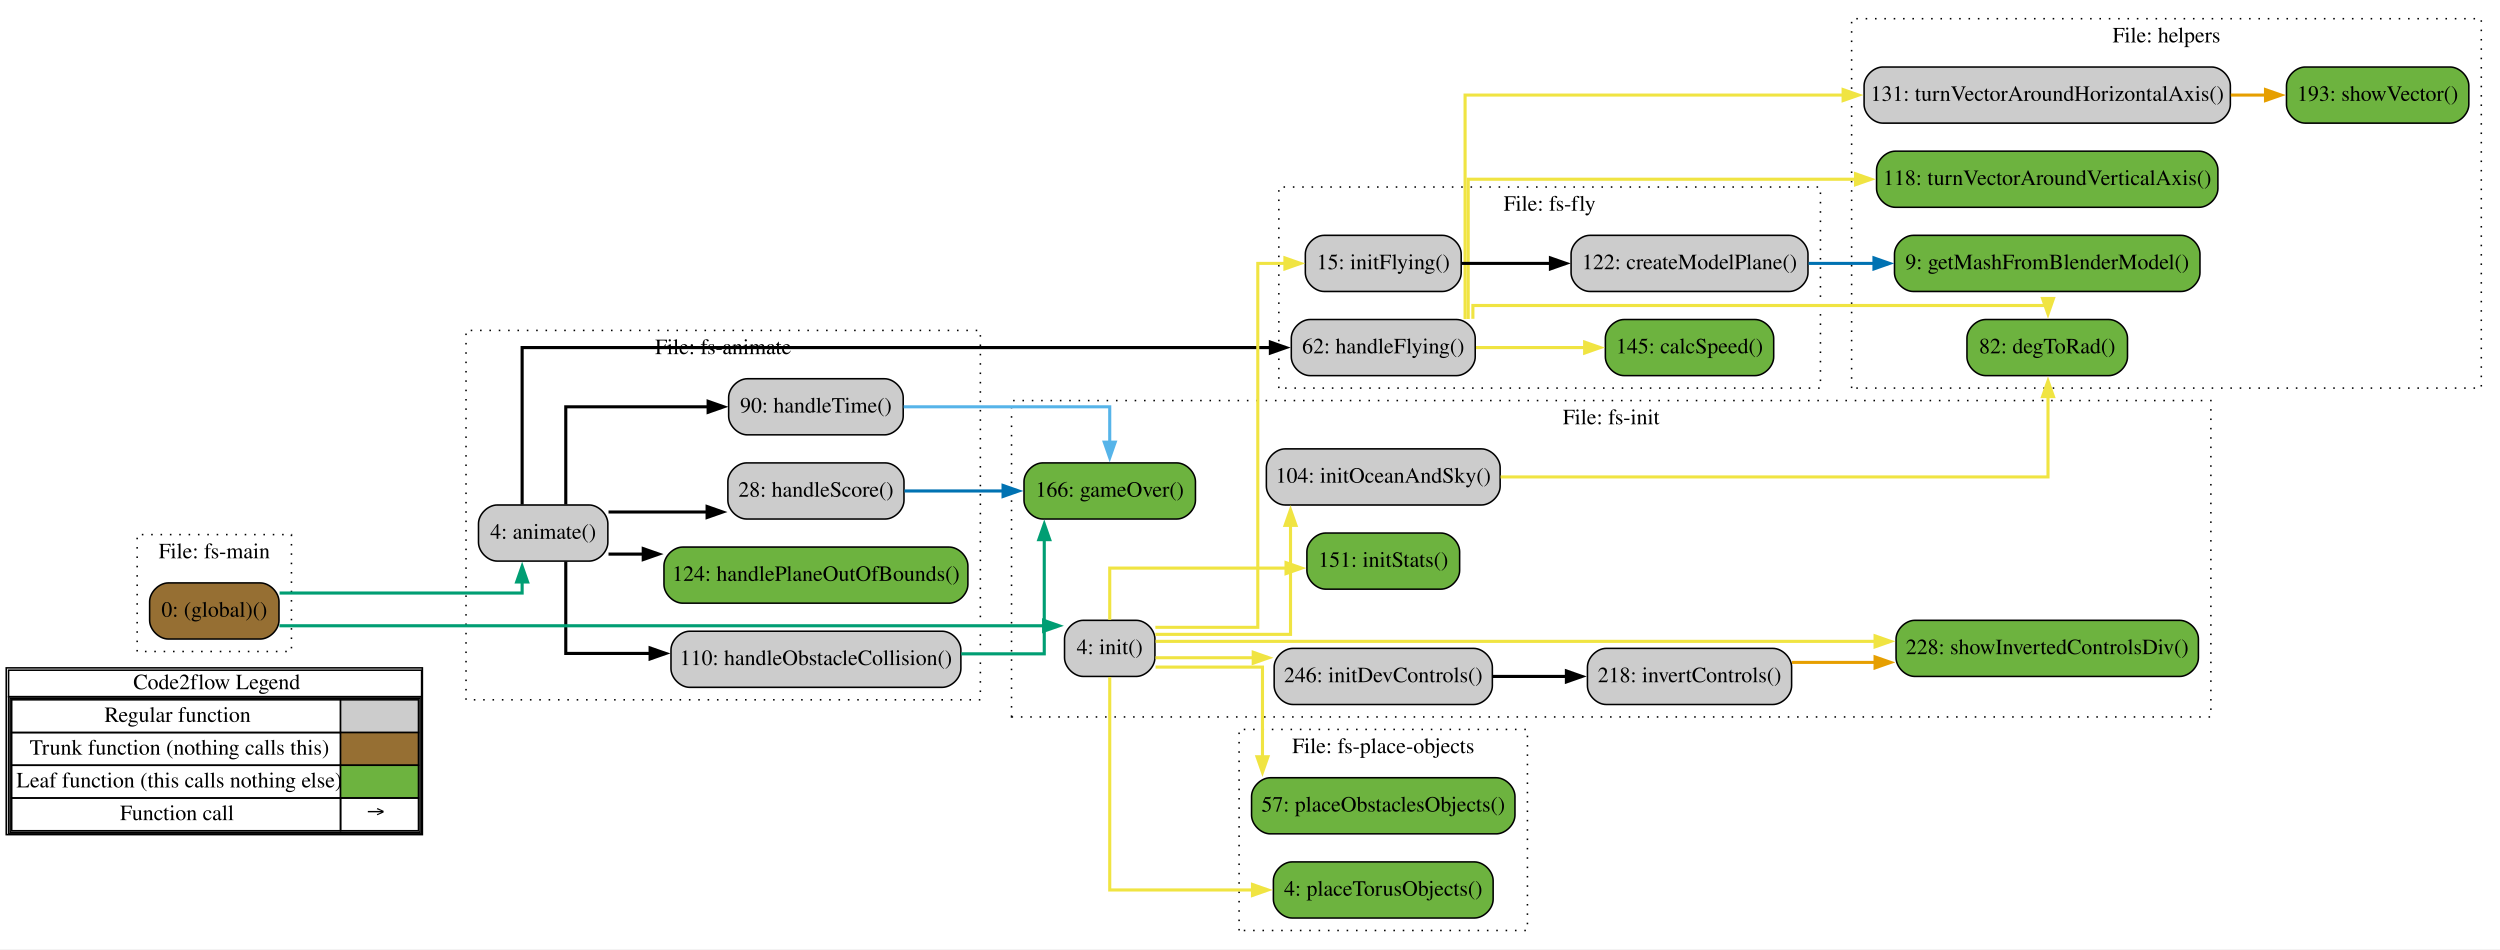
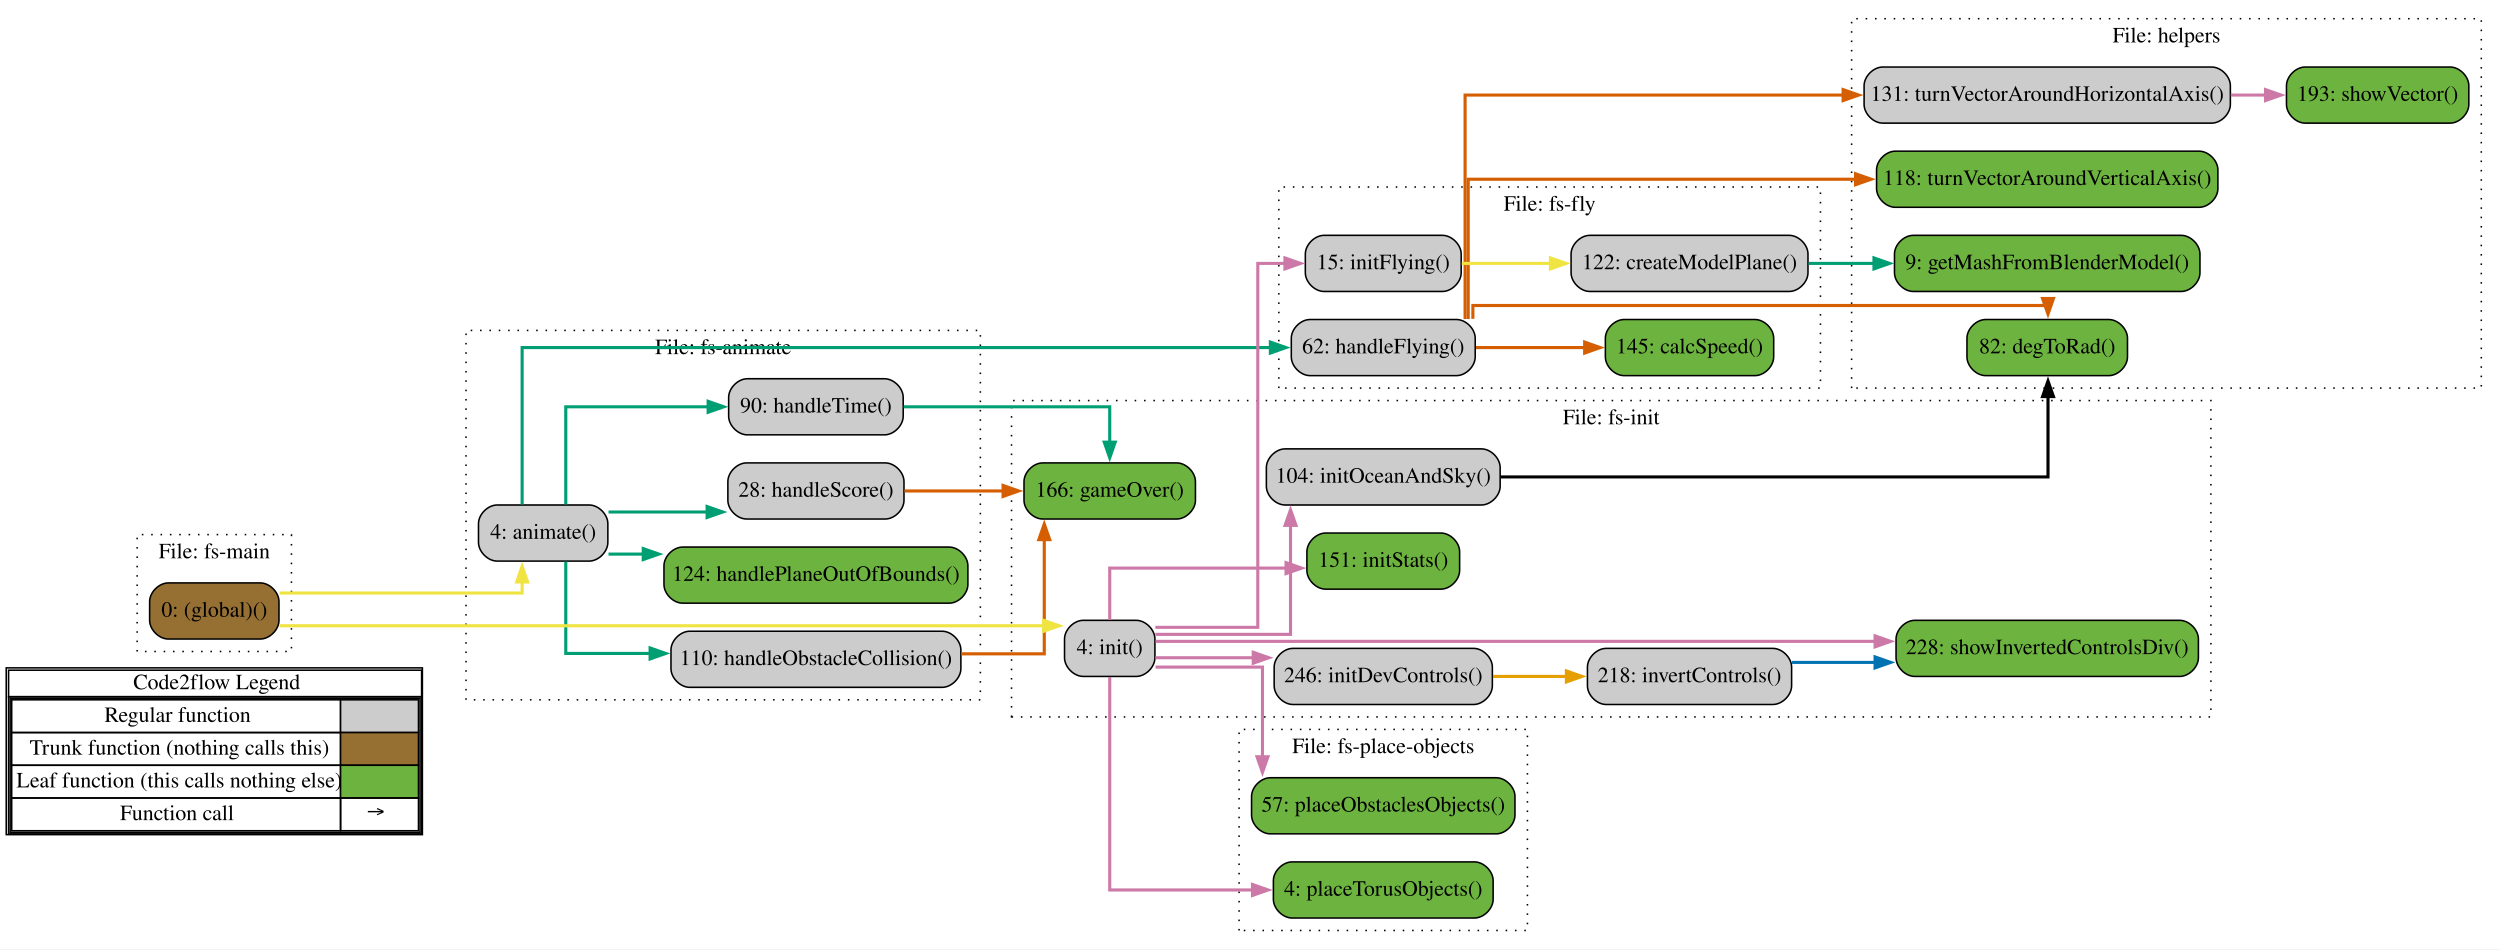
<svg xmlns="http://www.w3.org/2000/svg" width="1604pt" height="609pt" viewBox="0.00 0.00 1604.00 609.00">
  <g id="graph0" class="graph" transform="scale(1 1) rotate(0) translate(4 605)">
    <polygon fill="white" stroke="none" points="-4,4 -4,-605 1600,-605 1600,4 -4,4" />
    <g id="clust2" class="cluster">
      <polygon fill="none" stroke="black" stroke-dasharray="1,5" points="295,-156 295,-393 625,-393 625,-156 295,-156" />
      <text text-anchor="middle" x="460" y="-377.8" font-family="Times,serif" font-size="14.00">File: fs-animate</text>
    </g>
    <g id="clust3" class="cluster">
      <polygon fill="none" stroke="black" stroke-dasharray="1,5" points="816.5,-356 816.5,-485 1164,-485 1164,-356 816.5,-356" />
      <text text-anchor="middle" x="990.25" y="-469.8" font-family="Times,serif" font-size="14.00">File: fs-fly</text>
    </g>
    <g id="clust4" class="cluster">
      <polygon fill="none" stroke="black" stroke-dasharray="1,5" points="645,-145 645,-348 1414.5,-348 1414.5,-145 645,-145" />
      <text text-anchor="middle" x="1029.75" y="-332.8" font-family="Times,serif" font-size="14.00">File: fs-init</text>
    </g>
    <g id="clust5" class="cluster">
      <polygon fill="none" stroke="black" stroke-dasharray="1,5" points="84,-187 84,-262 183,-262 183,-187 84,-187" />
      <text text-anchor="middle" x="133.5" y="-246.8" font-family="Times,serif" font-size="14.00">File: fs-main</text>
    </g>
    <g id="clust6" class="cluster">
      <polygon fill="none" stroke="black" stroke-dasharray="1,5" points="791,-8 791,-137 976,-137 976,-8 791,-8" />
      <text text-anchor="middle" x="883.5" y="-121.8" font-family="Times,serif" font-size="14.00">File: fs-place-objects</text>
    </g>
    <g id="clust7" class="cluster">
      <polygon fill="none" stroke="black" stroke-dasharray="1,5" points="1184,-356 1184,-593 1588,-593 1588,-356 1184,-356" />
      <text text-anchor="middle" x="1386" y="-577.8" font-family="Times,serif" font-size="14.00">File: helpers</text>
    </g>
    <g id="node1" class="node">
      <polygon fill="none" stroke="black" points="1.5,-158 1.5,-175 266.5,-175 266.5,-158 1.5,-158" />
      <text text-anchor="start" x="81.5" y="-162.8" font-family="Times,serif" font-size="14.00">Code2flow Legend</text>
      <polygon fill="none" stroke="black" points="1.5,-70 1.5,-158 266.5,-158 266.5,-70 1.5,-70" />
      <polygon fill="none" stroke="black" points="3.5,-135 3.5,-156 214.5,-156 214.5,-135 3.5,-135" />
      <text text-anchor="start" x="63" y="-141.8" font-family="Times,serif" font-size="14.00">Regular function</text>
      <polygon fill="#cccccc" stroke="none" points="214.5,-135 214.5,-156 264.5,-156 264.5,-135 214.5,-135" />
      <polygon fill="none" stroke="black" points="214.5,-135 214.5,-156 264.5,-156 264.5,-135 214.5,-135" />
      <polygon fill="none" stroke="black" points="3.5,-114 3.5,-135 214.5,-135 214.5,-114 3.5,-114" />
      <text text-anchor="start" x="15" y="-120.8" font-family="Times,serif" font-size="14.00">Trunk function (nothing calls this)</text>
      <polygon fill="#966f33" stroke="none" points="214.5,-114 214.5,-135 264.5,-135 264.5,-114 214.5,-114" />
      <polygon fill="none" stroke="black" points="214.5,-114 214.5,-135 264.5,-135 264.5,-114 214.5,-114" />
      <polygon fill="none" stroke="black" points="3.5,-93 3.5,-114 214.5,-114 214.5,-93 3.5,-93" />
      <text text-anchor="start" x="6.5" y="-99.8" font-family="Times,serif" font-size="14.00">Leaf function (this calls nothing else)</text>
      <polygon fill="#6db33f" stroke="none" points="214.5,-93 214.5,-114 264.5,-114 264.5,-93 214.5,-93" />
      <polygon fill="none" stroke="black" points="214.5,-93 214.5,-114 264.5,-114 264.5,-93 214.5,-93" />
      <polygon fill="none" stroke="black" points="3.5,-72 3.5,-93 214.5,-93 214.5,-72 3.5,-72" />
      <text text-anchor="start" x="73" y="-78.8" font-family="Times,serif" font-size="14.00">Function call</text>
      <polygon fill="none" stroke="black" points="214.5,-72 214.5,-93 264.5,-93 264.5,-72 214.5,-72" />
      <text text-anchor="start" x="232" y="-78.8" font-family="Times,serif" font-size="14.00">→</text>
      <polygon fill="none" stroke="black" points="2.5,-71 2.5,-157 265.5,-157 265.5,-71 2.5,-71" />
      <polygon fill="none" stroke="black" points="0,-69.5 0,-176.5 267,-176.5 267,-69.5 0,-69.5" />
    </g>
    <g id="node2" class="node">
      <path fill="#cccccc" stroke="black" d="M374,-281C374,-281 315,-281 315,-281 309,-281 303,-275 303,-269 303,-269 303,-257 303,-257 303,-251 309,-245 315,-245 315,-245 374,-245 374,-245 380,-245 386,-251 386,-257 386,-257 386,-269 386,-269 386,-275 380,-281 374,-281" />
      <text text-anchor="middle" x="344.5" y="-259.3" font-family="Times,serif" font-size="14.00">4: animate()</text>
    </g>
    <g id="node3" class="node">
      <path fill="#cccccc" stroke="black" d="M600.5,-200C600.5,-200 438.5,-200 438.5,-200 432.5,-200 426.5,-194 426.5,-188 426.5,-188 426.5,-176 426.5,-176 426.5,-170 432.5,-164 438.5,-164 438.5,-164 600.5,-164 600.5,-164 606.5,-164 612.5,-170 612.5,-176 612.5,-176 612.5,-188 612.5,-188 612.5,-194 606.5,-200 600.5,-200" />
      <text text-anchor="middle" x="519.5" y="-178.3" font-family="Times,serif" font-size="14.00">110: handleObstacleCollision()</text>
    </g>
    <g id="edge1" class="edge">
-       <path fill="none" stroke="#000000" stroke-width="2" d="M359,-244.69C359,-221.85 359,-185.75 359,-185.75 359,-185.75 413.11,-185.75 413.11,-185.75" />
-       <polygon fill="#000000" stroke="#000000" stroke-width="2" points="413.11,-189.25 423.11,-185.75 413.11,-182.25 413.11,-189.25" />
+       <path fill="none" stroke="#009e73" stroke-width="2" d="M359,-244.69C359,-221.85 359,-185.75 359,-185.75 359,-185.75 413.11,-185.75 413.11,-185.75" />
+       <polygon fill="#009e73" stroke="#009e73" stroke-width="2" points="413.11,-189.25 423.11,-185.75 413.11,-182.25 413.11,-189.25" />
    </g>
    <g id="node4" class="node">
      <path fill="#6db33f" stroke="black" d="M605,-254C605,-254 434,-254 434,-254 428,-254 422,-248 422,-242 422,-242 422,-230 422,-230 422,-224 428,-218 434,-218 434,-218 605,-218 605,-218 611,-218 617,-224 617,-230 617,-230 617,-242 617,-242 617,-248 611,-254 605,-254" />
      <text text-anchor="middle" x="519.5" y="-232.3" font-family="Times,serif" font-size="14.00">124: handlePlaneOutOfBounds()</text>
    </g>
    <g id="edge2" class="edge">
-       <path fill="none" stroke="#000000" stroke-width="2" d="M386.42,-249.5C386.42,-249.5 408.71,-249.5 408.71,-249.5" />
-       <polygon fill="#000000" stroke="#000000" stroke-width="2" points="408.71,-253 418.71,-249.5 408.71,-246 408.71,-253" />
+       <path fill="none" stroke="#009e73" stroke-width="2" d="M386.42,-249.5C386.42,-249.5 408.71,-249.5 408.71,-249.5" />
+       <polygon fill="#009e73" stroke="#009e73" stroke-width="2" points="408.71,-253 418.71,-249.5 408.71,-246 408.71,-253" />
    </g>
    <g id="node5" class="node">
      <path fill="#cccccc" stroke="black" d="M564,-308C564,-308 475,-308 475,-308 469,-308 463,-302 463,-296 463,-296 463,-284 463,-284 463,-278 469,-272 475,-272 475,-272 564,-272 564,-272 570,-272 576,-278 576,-284 576,-284 576,-296 576,-296 576,-302 570,-308 564,-308" />
      <text text-anchor="middle" x="519.5" y="-286.3" font-family="Times,serif" font-size="14.00">28: handleScore()</text>
    </g>
    <g id="edge3" class="edge">
-       <path fill="none" stroke="#000000" stroke-width="2" d="M386.42,-276.5C386.42,-276.5 449.68,-276.5 449.68,-276.5" />
-       <polygon fill="#000000" stroke="#000000" stroke-width="2" points="449.68,-280 459.68,-276.5 449.68,-273 449.68,-280" />
+       <path fill="none" stroke="#009e73" stroke-width="2" d="M386.42,-276.5C386.42,-276.5 449.68,-276.5 449.68,-276.5" />
+       <polygon fill="#009e73" stroke="#009e73" stroke-width="2" points="449.68,-280 459.68,-276.5 449.68,-273 449.68,-280" />
    </g>
    <g id="node6" class="node">
      <path fill="#cccccc" stroke="black" d="M563.5,-362C563.5,-362 475.5,-362 475.5,-362 469.5,-362 463.5,-356 463.5,-350 463.5,-350 463.5,-338 463.5,-338 463.5,-332 469.5,-326 475.5,-326 475.5,-326 563.5,-326 563.5,-326 569.5,-326 575.5,-332 575.5,-338 575.5,-338 575.5,-350 575.5,-350 575.5,-356 569.5,-362 563.5,-362" />
      <text text-anchor="middle" x="519.5" y="-340.3" font-family="Times,serif" font-size="14.00">90: handleTime()</text>
    </g>
    <g id="edge4" class="edge">
-       <path fill="none" stroke="#000000" stroke-width="2" d="M359,-281.38C359,-305.28 359,-344 359,-344 359,-344 450.34,-344 450.34,-344" />
-       <polygon fill="#000000" stroke="#000000" stroke-width="2" points="450.34,-347.5 460.34,-344 450.34,-340.5 450.34,-347.5" />
+       <path fill="none" stroke="#009e73" stroke-width="2" d="M359,-281.38C359,-305.28 359,-344 359,-344 359,-344 450.34,-344 450.34,-344" />
+       <polygon fill="#009e73" stroke="#009e73" stroke-width="2" points="450.34,-347.5 460.34,-344 450.34,-340.5 450.34,-347.5" />
    </g>
    <g id="node9" class="node">
      <path fill="#cccccc" stroke="black" d="M930.5,-400C930.5,-400 836.5,-400 836.5,-400 830.5,-400 824.5,-394 824.5,-388 824.5,-388 824.5,-376 824.5,-376 824.5,-370 830.5,-364 836.5,-364 836.5,-364 930.5,-364 930.5,-364 936.5,-364 942.5,-370 942.5,-376 942.5,-376 942.5,-388 942.5,-388 942.5,-394 936.5,-400 930.5,-400" />
      <text text-anchor="middle" x="883.5" y="-378.3" font-family="Times,serif" font-size="14.00">62: handleFlying()</text>
    </g>
    <g id="edge5" class="edge">
-       <path fill="none" stroke="#000000" stroke-width="2" d="M331,-281.33C331,-314.71 331,-382 331,-382 331,-382 811.08,-382 811.08,-382" />
-       <polygon fill="#000000" stroke="#000000" stroke-width="2" points="811.08,-385.5 821.08,-382 811.08,-378.5 811.08,-385.5" />
+       <path fill="none" stroke="#009e73" stroke-width="2" d="M331,-281.33C331,-314.71 331,-382 331,-382 331,-382 811.08,-382 811.08,-382" />
+       <polygon fill="#009e73" stroke="#009e73" stroke-width="2" points="811.08,-385.5 821.08,-382 811.08,-378.5 811.08,-385.5" />
    </g>
    <g id="node11" class="node">
      <path fill="#6db33f" stroke="black" d="M751,-308C751,-308 665,-308 665,-308 659,-308 653,-302 653,-296 653,-296 653,-284 653,-284 653,-278 659,-272 665,-272 665,-272 751,-272 751,-272 757,-272 763,-278 763,-284 763,-284 763,-296 763,-296 763,-302 757,-308 751,-308" />
      <text text-anchor="middle" x="708" y="-286.3" font-family="Times,serif" font-size="14.00">166: gameOver()</text>
    </g>
    <g id="edge6" class="edge">
-       <path fill="none" stroke="#009e73" stroke-width="2" d="M612.7,-185.5C641.59,-185.5 666,-185.5 666,-185.5 666,-185.5 666,-258.77 666,-258.77" />
-       <polygon fill="#009e73" stroke="#009e73" stroke-width="2" points="662.5,-258.77 666,-268.77 669.5,-258.77 662.5,-258.77" />
+       <path fill="none" stroke="#d55e00" stroke-width="2" d="M612.7,-185.5C641.59,-185.5 666,-185.5 666,-185.5 666,-185.5 666,-258.77 666,-258.77" />
+       <polygon fill="#d55e00" stroke="#d55e00" stroke-width="2" points="662.5,-258.77 666,-268.77 669.5,-258.77 662.5,-258.77" />
    </g>
    <g id="edge7" class="edge">
-       <path fill="none" stroke="#0072b2" stroke-width="2" d="M576.31,-290C576.31,-290 639.57,-290 639.57,-290" />
-       <polygon fill="#0072b2" stroke="#0072b2" stroke-width="2" points="639.57,-293.5 649.57,-290 639.57,-286.5 639.57,-293.5" />
+       <path fill="none" stroke="#d55e00" stroke-width="2" d="M576.31,-290C576.31,-290 639.57,-290 639.57,-290" />
+       <polygon fill="#d55e00" stroke="#d55e00" stroke-width="2" points="639.57,-293.5 649.57,-290 639.57,-286.5 639.57,-293.5" />
    </g>
    <g id="edge9" class="edge">
-       <path fill="none" stroke="#56b4e9" stroke-width="2" d="M575.8,-344C631.35,-344 708,-344 708,-344 708,-344 708,-321.31 708,-321.31" />
-       <polygon fill="#56b4e9" stroke="#56b4e9" stroke-width="2" points="711.5,-321.31 708,-311.31 704.5,-321.31 711.5,-321.31" />
+       <path fill="none" stroke="#009e73" stroke-width="2" d="M575.8,-344C631.35,-344 708,-344 708,-344 708,-344 708,-321.31 708,-321.31" />
+       <polygon fill="#009e73" stroke="#009e73" stroke-width="2" points="711.5,-321.31 708,-311.31 704.5,-321.31 711.5,-321.31" />
    </g>
    <g id="node7" class="node">
      <path fill="#6db33f" stroke="black" d="M1122,-400C1122,-400 1038,-400 1038,-400 1032,-400 1026,-394 1026,-388 1026,-388 1026,-376 1026,-376 1026,-370 1032,-364 1038,-364 1038,-364 1122,-364 1122,-364 1128,-364 1134,-370 1134,-376 1134,-376 1134,-388 1134,-388 1134,-394 1128,-400 1122,-400" />
      <text text-anchor="middle" x="1080" y="-378.3" font-family="Times,serif" font-size="14.00">145: calcSpeed()</text>
    </g>
    <g id="node8" class="node">
      <path fill="#cccccc" stroke="black" d="M1144,-454C1144,-454 1016,-454 1016,-454 1010,-454 1004,-448 1004,-442 1004,-442 1004,-430 1004,-430 1004,-424 1010,-418 1016,-418 1016,-418 1144,-418 1144,-418 1150,-418 1156,-424 1156,-430 1156,-430 1156,-442 1156,-442 1156,-448 1150,-454 1144,-454" />
      <text text-anchor="middle" x="1080" y="-432.3" font-family="Times,serif" font-size="14.00">122: createModelPlane()</text>
    </g>
    <g id="node22" class="node">
      <path fill="#6db33f" stroke="black" d="M1395.5,-454C1395.5,-454 1223.5,-454 1223.5,-454 1217.5,-454 1211.5,-448 1211.5,-442 1211.5,-442 1211.5,-430 1211.5,-430 1211.5,-424 1217.5,-418 1223.5,-418 1223.5,-418 1395.5,-418 1395.5,-418 1401.5,-418 1407.5,-424 1407.5,-430 1407.5,-430 1407.5,-442 1407.5,-442 1407.5,-448 1401.5,-454 1395.5,-454" />
      <text text-anchor="middle" x="1309.5" y="-432.3" font-family="Times,serif" font-size="14.00">9: getMashFromBlenderModel()</text>
    </g>
    <g id="edge10" class="edge">
-       <path fill="none" stroke="#0072b2" stroke-width="2" d="M1156.42,-436C1156.42,-436 1198.34,-436 1198.34,-436" />
-       <polygon fill="#0072b2" stroke="#0072b2" stroke-width="2" points="1198.34,-439.5 1208.34,-436 1198.34,-432.5 1198.34,-439.5" />
+       <path fill="none" stroke="#009e73" stroke-width="2" d="M1156.42,-436C1156.42,-436 1198.34,-436 1198.34,-436" />
+       <polygon fill="#009e73" stroke="#009e73" stroke-width="2" points="1198.34,-439.5 1208.34,-436 1198.34,-432.5 1198.34,-439.5" />
    </g>
    <g id="edge11" class="edge">
-       <path fill="none" stroke="#f0e442" stroke-width="2" d="M942.99,-382C942.99,-382 1012.71,-382 1012.71,-382" />
-       <polygon fill="#f0e442" stroke="#f0e442" stroke-width="2" points="1012.71,-385.5 1022.71,-382 1012.71,-378.5 1012.71,-385.5" />
+       <path fill="none" stroke="#d55e00" stroke-width="2" d="M942.99,-382C942.99,-382 1012.71,-382 1012.71,-382" />
+       <polygon fill="#d55e00" stroke="#d55e00" stroke-width="2" points="1012.71,-385.5 1022.71,-382 1012.71,-378.5 1012.71,-385.5" />
    </g>
    <g id="node21" class="node">
      <path fill="#6db33f" stroke="black" d="M1349,-400C1349,-400 1270,-400 1270,-400 1264,-400 1258,-394 1258,-388 1258,-388 1258,-376 1258,-376 1258,-370 1264,-364 1270,-364 1270,-364 1349,-364 1349,-364 1355,-364 1361,-370 1361,-376 1361,-376 1361,-388 1361,-388 1361,-394 1355,-400 1349,-400" />
      <text text-anchor="middle" x="1309.5" y="-378.3" font-family="Times,serif" font-size="14.00">82: degToRad()</text>
    </g>
    <g id="edge12" class="edge">
-       <path fill="none" stroke="#f0e442" stroke-width="2" d="M941,-400.46C941,-405.2 941,-409 941,-409 941,-409 1310,-409 1310,-409 1310,-409 1310,-408.15 1310,-408.15" />
-       <polygon fill="#f0e442" stroke="#f0e442" stroke-width="2" points="1313.5,-413.48 1310,-403.48 1306.5,-413.48 1313.5,-413.48" />
+       <path fill="none" stroke="#d55e00" stroke-width="2" d="M941,-400.46C941,-405.2 941,-409 941,-409 941,-409 1310,-409 1310,-409 1310,-409 1310,-408.15 1310,-408.15" />
+       <polygon fill="#d55e00" stroke="#d55e00" stroke-width="2" points="1313.5,-413.48 1310,-403.48 1306.5,-413.48 1313.5,-413.48" />
    </g>
    <g id="node24" class="node">
      <path fill="#cccccc" stroke="black" d="M1415,-562C1415,-562 1204,-562 1204,-562 1198,-562 1192,-556 1192,-550 1192,-550 1192,-538 1192,-538 1192,-532 1198,-526 1204,-526 1204,-526 1415,-526 1415,-526 1421,-526 1427,-532 1427,-538 1427,-538 1427,-550 1427,-550 1427,-556 1421,-562 1415,-562" />
      <text text-anchor="middle" x="1309.5" y="-540.3" font-family="Times,serif" font-size="14.00">131: turnVectorAroundHorizontalAxis()</text>
    </g>
    <g id="edge16" class="edge">
-       <path fill="none" stroke="#f0e442" stroke-width="2" d="M936,-400.27C936,-442.64 936,-544 936,-544 936,-544 1178.55,-544 1178.55,-544" />
-       <polygon fill="#f0e442" stroke="#f0e442" stroke-width="2" points="1178.55,-547.5 1188.55,-544 1178.55,-540.5 1178.55,-547.5" />
+       <path fill="none" stroke="#d55e00" stroke-width="2" d="M936,-400.27C936,-442.64 936,-544 936,-544 936,-544 1178.55,-544 1178.55,-544" />
+       <polygon fill="#d55e00" stroke="#d55e00" stroke-width="2" points="1178.55,-547.5 1188.55,-544 1178.55,-540.5 1178.55,-547.5" />
    </g>
    <g id="node25" class="node">
      <path fill="#6db33f" stroke="black" d="M1407,-508C1407,-508 1212,-508 1212,-508 1206,-508 1200,-502 1200,-496 1200,-496 1200,-484 1200,-484 1200,-478 1206,-472 1212,-472 1212,-472 1407,-472 1407,-472 1413,-472 1419,-478 1419,-484 1419,-484 1419,-496 1419,-496 1419,-502 1413,-508 1407,-508" />
      <text text-anchor="middle" x="1309.5" y="-486.3" font-family="Times,serif" font-size="14.00">118: turnVectorAroundVerticalAxis()</text>
    </g>
    <g id="edge17" class="edge">
-       <path fill="none" stroke="#f0e442" stroke-width="2" d="M938,-400.32C938,-431.13 938,-490 938,-490 938,-490 1186.52,-490 1186.52,-490" />
-       <polygon fill="#f0e442" stroke="#f0e442" stroke-width="2" points="1186.52,-493.5 1196.52,-490 1186.52,-486.5 1186.52,-493.5" />
+       <path fill="none" stroke="#d55e00" stroke-width="2" d="M938,-400.32C938,-431.13 938,-490 938,-490 938,-490 1186.52,-490 1186.52,-490" />
+       <polygon fill="#d55e00" stroke="#d55e00" stroke-width="2" points="1186.52,-493.5 1196.52,-490 1186.52,-486.5 1186.52,-493.5" />
    </g>
    <g id="node10" class="node">
      <path fill="#cccccc" stroke="black" d="M921.5,-454C921.5,-454 845.5,-454 845.5,-454 839.5,-454 833.5,-448 833.5,-442 833.5,-442 833.5,-430 833.5,-430 833.5,-424 839.5,-418 845.5,-418 845.5,-418 921.5,-418 921.5,-418 927.5,-418 933.5,-424 933.5,-430 933.5,-430 933.5,-442 933.5,-442 933.5,-448 927.5,-454 921.5,-454" />
      <text text-anchor="middle" x="883.5" y="-432.3" font-family="Times,serif" font-size="14.00">15: initFlying()</text>
    </g>
    <g id="edge18" class="edge">
-       <path fill="none" stroke="#000000" stroke-width="2" d="M933.85,-436C933.85,-436 990.77,-436 990.77,-436" />
-       <polygon fill="#000000" stroke="#000000" stroke-width="2" points="990.77,-439.5 1000.77,-436 990.77,-432.5 990.77,-439.5" />
+       <path fill="none" stroke="#f0e442" stroke-width="2" d="M933.85,-436C933.85,-436 990.77,-436 990.77,-436" />
+       <polygon fill="#f0e442" stroke="#f0e442" stroke-width="2" points="990.77,-439.5 1000.77,-436 990.77,-432.5 990.77,-439.5" />
    </g>
    <g id="node12" class="node">
      <path fill="#cccccc" stroke="black" d="M725,-207C725,-207 691,-207 691,-207 685,-207 679,-201 679,-195 679,-195 679,-183 679,-183 679,-177 685,-171 691,-171 691,-171 725,-171 725,-171 731,-171 737,-177 737,-183 737,-183 737,-195 737,-195 737,-201 731,-207 725,-207" />
      <text text-anchor="middle" x="708" y="-185.3" font-family="Times,serif" font-size="14.00">4: init()</text>
    </g>
    <g id="edge19" class="edge">
-       <path fill="none" stroke="#f0e442" stroke-width="2" d="M737.28,-202.5C765.19,-202.5 803,-202.5 803,-202.5 803,-202.5 803,-436 803,-436 803,-436 820.41,-436 820.41,-436" />
-       <polygon fill="#f0e442" stroke="#f0e442" stroke-width="2" points="820.41,-439.5 830.41,-436 820.41,-432.5 820.41,-439.5" />
+       <path fill="none" stroke="#cc79a7" stroke-width="2" d="M737.28,-202.5C765.19,-202.5 803,-202.5 803,-202.5 803,-202.5 803,-436 803,-436 803,-436 820.41,-436 820.41,-436" />
+       <polygon fill="#cc79a7" stroke="#cc79a7" stroke-width="2" points="820.41,-439.5 830.41,-436 820.41,-432.5 820.41,-439.5" />
    </g>
    <g id="node13" class="node">
      <path fill="#cccccc" stroke="black" d="M941.5,-189C941.5,-189 825.5,-189 825.5,-189 819.5,-189 813.5,-183 813.5,-177 813.5,-177 813.5,-165 813.5,-165 813.5,-159 819.5,-153 825.5,-153 825.5,-153 941.5,-153 941.5,-153 947.5,-153 953.5,-159 953.5,-165 953.5,-165 953.5,-177 953.5,-177 953.5,-183 947.5,-189 941.5,-189" />
      <text text-anchor="middle" x="883.5" y="-167.3" font-family="Times,serif" font-size="14.00">246: initDevControls()</text>
    </g>
    <g id="edge20" class="edge">
-       <path fill="none" stroke="#f0e442" stroke-width="2" d="M737.37,-183C737.37,-183 800.07,-183 800.07,-183" />
-       <polygon fill="#f0e442" stroke="#f0e442" stroke-width="2" points="800.07,-186.5 810.07,-183 800.07,-179.5 800.07,-186.5" />
+       <path fill="none" stroke="#cc79a7" stroke-width="2" d="M737.37,-183C737.37,-183 800.07,-183 800.07,-183" />
+       <polygon fill="#cc79a7" stroke="#cc79a7" stroke-width="2" points="800.07,-186.5 810.07,-183 800.07,-179.5 800.07,-186.5" />
    </g>
    <g id="node14" class="node">
      <path fill="#cccccc" stroke="black" d="M946.5,-317C946.5,-317 820.5,-317 820.5,-317 814.5,-317 808.5,-311 808.5,-305 808.5,-305 808.5,-293 808.5,-293 808.5,-287 814.5,-281 820.5,-281 820.5,-281 946.5,-281 946.5,-281 952.5,-281 958.5,-287 958.5,-293 958.5,-293 958.5,-305 958.5,-305 958.5,-311 952.5,-317 946.5,-317" />
      <text text-anchor="middle" x="883.5" y="-295.3" font-family="Times,serif" font-size="14.00">104: initOceanAndSky()</text>
    </g>
    <g id="edge21" class="edge">
-       <path fill="none" stroke="#f0e442" stroke-width="2" d="M737.27,-198C771.64,-198 824,-198 824,-198 824,-198 824,-267.92 824,-267.92" />
-       <polygon fill="#f0e442" stroke="#f0e442" stroke-width="2" points="820.5,-267.92 824,-277.92 827.5,-267.92 820.5,-267.92" />
+       <path fill="none" stroke="#cc79a7" stroke-width="2" d="M737.27,-198C771.64,-198 824,-198 824,-198 824,-198 824,-267.92 824,-267.92" />
+       <polygon fill="#cc79a7" stroke="#cc79a7" stroke-width="2" points="820.5,-267.92 824,-277.92 827.5,-267.92 820.5,-267.92" />
    </g>
    <g id="node15" class="node">
      <path fill="#6db33f" stroke="black" d="M920.5,-263C920.5,-263 846.5,-263 846.5,-263 840.5,-263 834.5,-257 834.5,-251 834.5,-251 834.5,-239 834.5,-239 834.5,-233 840.5,-227 846.5,-227 846.5,-227 920.5,-227 920.5,-227 926.5,-227 932.5,-233 932.5,-239 932.5,-239 932.5,-251 932.5,-251 932.5,-257 926.5,-263 920.5,-263" />
      <text text-anchor="middle" x="883.5" y="-241.3" font-family="Times,serif" font-size="14.00">151: initStats()</text>
    </g>
    <g id="edge22" class="edge">
-       <path fill="none" stroke="#f0e442" stroke-width="2" d="M708,-207.3C708,-222.1 708,-240.5 708,-240.5 708,-240.5 821.12,-240.5 821.12,-240.5" />
-       <polygon fill="#f0e442" stroke="#f0e442" stroke-width="2" points="821.12,-244 831.12,-240.5 821.12,-237 821.12,-244" />
+       <path fill="none" stroke="#cc79a7" stroke-width="2" d="M708,-207.3C708,-222.1 708,-240.5 708,-240.5 708,-240.5 821.12,-240.5 821.12,-240.5" />
+       <polygon fill="#cc79a7" stroke="#cc79a7" stroke-width="2" points="821.12,-244 831.12,-240.5 821.12,-237 821.12,-244" />
    </g>
    <g id="node17" class="node">
      <path fill="#6db33f" stroke="black" d="M1394.5,-207C1394.5,-207 1224.5,-207 1224.5,-207 1218.5,-207 1212.5,-201 1212.5,-195 1212.5,-195 1212.5,-183 1212.5,-183 1212.5,-177 1218.5,-171 1224.5,-171 1224.5,-171 1394.5,-171 1394.5,-171 1400.5,-171 1406.5,-177 1406.5,-183 1406.5,-183 1406.5,-195 1406.5,-195 1406.5,-201 1400.5,-207 1394.5,-207" />
      <text text-anchor="middle" x="1309.5" y="-185.3" font-family="Times,serif" font-size="14.00">228: showInvertedControlsDiv()</text>
    </g>
    <g id="edge23" class="edge">
-       <path fill="none" stroke="#f0e442" stroke-width="2" d="M737.42,-193.5C737.42,-193.5 1199.05,-193.5 1199.05,-193.5" />
-       <polygon fill="#f0e442" stroke="#f0e442" stroke-width="2" points="1199.05,-197 1209.05,-193.5 1199.05,-190 1199.05,-197" />
+       <path fill="none" stroke="#cc79a7" stroke-width="2" d="M737.42,-193.5C737.42,-193.5 1199.05,-193.5 1199.05,-193.5" />
+       <polygon fill="#cc79a7" stroke="#cc79a7" stroke-width="2" points="1199.05,-197 1209.05,-193.5 1199.05,-190 1199.05,-197" />
    </g>
    <g id="node19" class="node">
      <path fill="#6db33f" stroke="black" d="M956,-106C956,-106 811,-106 811,-106 805,-106 799,-100 799,-94 799,-94 799,-82 799,-82 799,-76 805,-70 811,-70 811,-70 956,-70 956,-70 962,-70 968,-76 968,-82 968,-82 968,-94 968,-94 968,-100 962,-106 956,-106" />
      <text text-anchor="middle" x="883.5" y="-84.3" font-family="Times,serif" font-size="14.00">57: placeObstaclesObjects()</text>
    </g>
    <g id="edge24" class="edge">
-       <path fill="none" stroke="#f0e442" stroke-width="2" d="M737.4,-177C766.27,-177 806,-177 806,-177 806,-177 806,-119.47 806,-119.47" />
-       <polygon fill="#f0e442" stroke="#f0e442" stroke-width="2" points="809.5,-119.47 806,-109.47 802.5,-119.47 809.5,-119.47" />
+       <path fill="none" stroke="#cc79a7" stroke-width="2" d="M737.4,-177C766.27,-177 806,-177 806,-177 806,-177 806,-119.47 806,-119.47" />
+       <polygon fill="#cc79a7" stroke="#cc79a7" stroke-width="2" points="809.5,-119.47 806,-109.47 802.5,-119.47 809.5,-119.47" />
    </g>
    <g id="node20" class="node">
      <path fill="#6db33f" stroke="black" d="M942,-52C942,-52 825,-52 825,-52 819,-52 813,-46 813,-40 813,-40 813,-28 813,-28 813,-22 819,-16 825,-16 825,-16 942,-16 942,-16 948,-16 954,-22 954,-28 954,-28 954,-40 954,-40 954,-46 948,-52 942,-52" />
      <text text-anchor="middle" x="883.5" y="-30.3" font-family="Times,serif" font-size="14.00">4: placeTorusObjects()</text>
    </g>
    <g id="edge25" class="edge">
-       <path fill="none" stroke="#f0e442" stroke-width="2" d="M708,-170.61C708,-129.55 708,-34 708,-34 708,-34 799.6,-34 799.6,-34" />
-       <polygon fill="#f0e442" stroke="#f0e442" stroke-width="2" points="799.6,-37.5 809.6,-34 799.6,-30.5 799.6,-37.5" />
+       <path fill="none" stroke="#cc79a7" stroke-width="2" d="M708,-170.61C708,-129.55 708,-34 708,-34 708,-34 799.6,-34 799.6,-34" />
+       <polygon fill="#cc79a7" stroke="#cc79a7" stroke-width="2" points="799.6,-37.5 809.6,-34 799.6,-30.5 799.6,-37.5" />
    </g>
    <g id="node16" class="node">
      <path fill="#cccccc" stroke="black" d="M1133.5,-189C1133.5,-189 1026.5,-189 1026.5,-189 1020.5,-189 1014.5,-183 1014.5,-177 1014.5,-177 1014.5,-165 1014.5,-165 1014.5,-159 1020.5,-153 1026.5,-153 1026.5,-153 1133.5,-153 1133.5,-153 1139.5,-153 1145.5,-159 1145.5,-165 1145.5,-165 1145.5,-177 1145.5,-177 1145.5,-183 1139.5,-189 1133.5,-189" />
      <text text-anchor="middle" x="1080" y="-167.3" font-family="Times,serif" font-size="14.00">218: invertControls()</text>
    </g>
    <g id="edge26" class="edge">
-       <path fill="none" stroke="#000000" stroke-width="2" d="M953.89,-171C953.89,-171 1001.01,-171 1001.01,-171" />
-       <polygon fill="#000000" stroke="#000000" stroke-width="2" points="1001.01,-174.5 1011.01,-171 1001.01,-167.5 1001.01,-174.5" />
+       <path fill="none" stroke="#e69f00" stroke-width="2" d="M953.89,-171C953.89,-171 1001.01,-171 1001.01,-171" />
+       <polygon fill="#e69f00" stroke="#e69f00" stroke-width="2" points="1001.01,-174.5 1011.01,-171 1001.01,-167.5 1001.01,-174.5" />
    </g>
    <g id="edge27" class="edge">
-       <path fill="none" stroke="#f0e442" stroke-width="2" d="M958.77,-299C1081.21,-299 1310,-299 1310,-299 1310,-299 1310,-350.55 1310,-350.55" />
-       <polygon fill="#f0e442" stroke="#f0e442" stroke-width="2" points="1306.5,-350.55 1310,-360.55 1313.5,-350.55 1306.5,-350.55" />
+       <path fill="none" stroke="#000000" stroke-width="2" d="M958.77,-299C1081.21,-299 1310,-299 1310,-299 1310,-299 1310,-350.55 1310,-350.55" />
+       <polygon fill="#000000" stroke="#000000" stroke-width="2" points="1306.5,-350.55 1310,-360.55 1313.5,-350.55 1306.5,-350.55" />
    </g>
    <g id="edge29" class="edge">
-       <path fill="none" stroke="#e69f00" stroke-width="2" d="M1145.77,-180C1145.77,-180 1199.05,-180 1199.05,-180" />
-       <polygon fill="#e69f00" stroke="#e69f00" stroke-width="2" points="1199.05,-183.5 1209.05,-180 1199.05,-176.5 1199.05,-183.5" />
+       <path fill="none" stroke="#0072b2" stroke-width="2" d="M1145.77,-180C1145.77,-180 1199.05,-180 1199.05,-180" />
+       <polygon fill="#0072b2" stroke="#0072b2" stroke-width="2" points="1199.05,-183.5 1209.05,-180 1199.05,-176.5 1199.05,-183.5" />
    </g>
    <g id="node18" class="node">
      <path fill="#966f33" stroke="black" d="M163,-231C163,-231 104,-231 104,-231 98,-231 92,-225 92,-219 92,-219 92,-207 92,-207 92,-201 98,-195 104,-195 104,-195 163,-195 163,-195 169,-195 175,-201 175,-207 175,-207 175,-219 175,-219 175,-225 169,-231 163,-231" />
      <text text-anchor="middle" x="133.5" y="-209.3" font-family="Times,serif" font-size="14.00">0: (global)()</text>
    </g>
    <g id="edge30" class="edge">
-       <path fill="none" stroke="#009e73" stroke-width="2" d="M175.38,-224.5C233.36,-224.5 331,-224.5 331,-224.5 331,-224.5 331,-231.62 331,-231.62" />
-       <polygon fill="#009e73" stroke="#009e73" stroke-width="2" points="327.5,-231.62 331,-241.62 334.5,-231.62 327.5,-231.62" />
+       <path fill="none" stroke="#f0e442" stroke-width="2" d="M175.38,-224.5C233.36,-224.5 331,-224.5 331,-224.5 331,-224.5 331,-231.62 331,-231.62" />
+       <polygon fill="#f0e442" stroke="#f0e442" stroke-width="2" points="327.5,-231.62 331,-241.62 334.5,-231.62 327.5,-231.62" />
    </g>
    <g id="edge31" class="edge">
-       <path fill="none" stroke="#009e73" stroke-width="2" d="M175.28,-203.5C175.28,-203.5 665.58,-203.5 665.58,-203.5" />
-       <polygon fill="#009e73" stroke="#009e73" stroke-width="2" points="665.58,-207 675.58,-203.5 665.58,-200 665.58,-207" />
+       <path fill="none" stroke="#f0e442" stroke-width="2" d="M175.28,-203.5C175.28,-203.5 665.58,-203.5 665.58,-203.5" />
+       <polygon fill="#f0e442" stroke="#f0e442" stroke-width="2" points="665.58,-207 675.58,-203.5 665.58,-200 665.58,-207" />
    </g>
    <g id="node23" class="node">
      <path fill="#6db33f" stroke="black" d="M1568,-562C1568,-562 1475,-562 1475,-562 1469,-562 1463,-556 1463,-550 1463,-550 1463,-538 1463,-538 1463,-532 1469,-526 1475,-526 1475,-526 1568,-526 1568,-526 1574,-526 1580,-532 1580,-538 1580,-538 1580,-550 1580,-550 1580,-556 1574,-562 1568,-562" />
      <text text-anchor="middle" x="1521.5" y="-540.3" font-family="Times,serif" font-size="14.00">193: showVector()</text>
    </g>
    <g id="edge32" class="edge">
-       <path fill="none" stroke="#e69f00" stroke-width="2" d="M1427.28,-544C1427.28,-544 1449.56,-544 1449.56,-544" />
-       <polygon fill="#e69f00" stroke="#e69f00" stroke-width="2" points="1449.56,-547.5 1459.56,-544 1449.56,-540.5 1449.56,-547.5" />
+       <path fill="none" stroke="#cc79a7" stroke-width="2" d="M1427.28,-544C1427.28,-544 1449.56,-544 1449.56,-544" />
+       <polygon fill="#cc79a7" stroke="#cc79a7" stroke-width="2" points="1449.56,-547.5 1459.56,-544 1449.56,-540.5 1449.56,-547.5" />
    </g>
  </g>
</svg>
